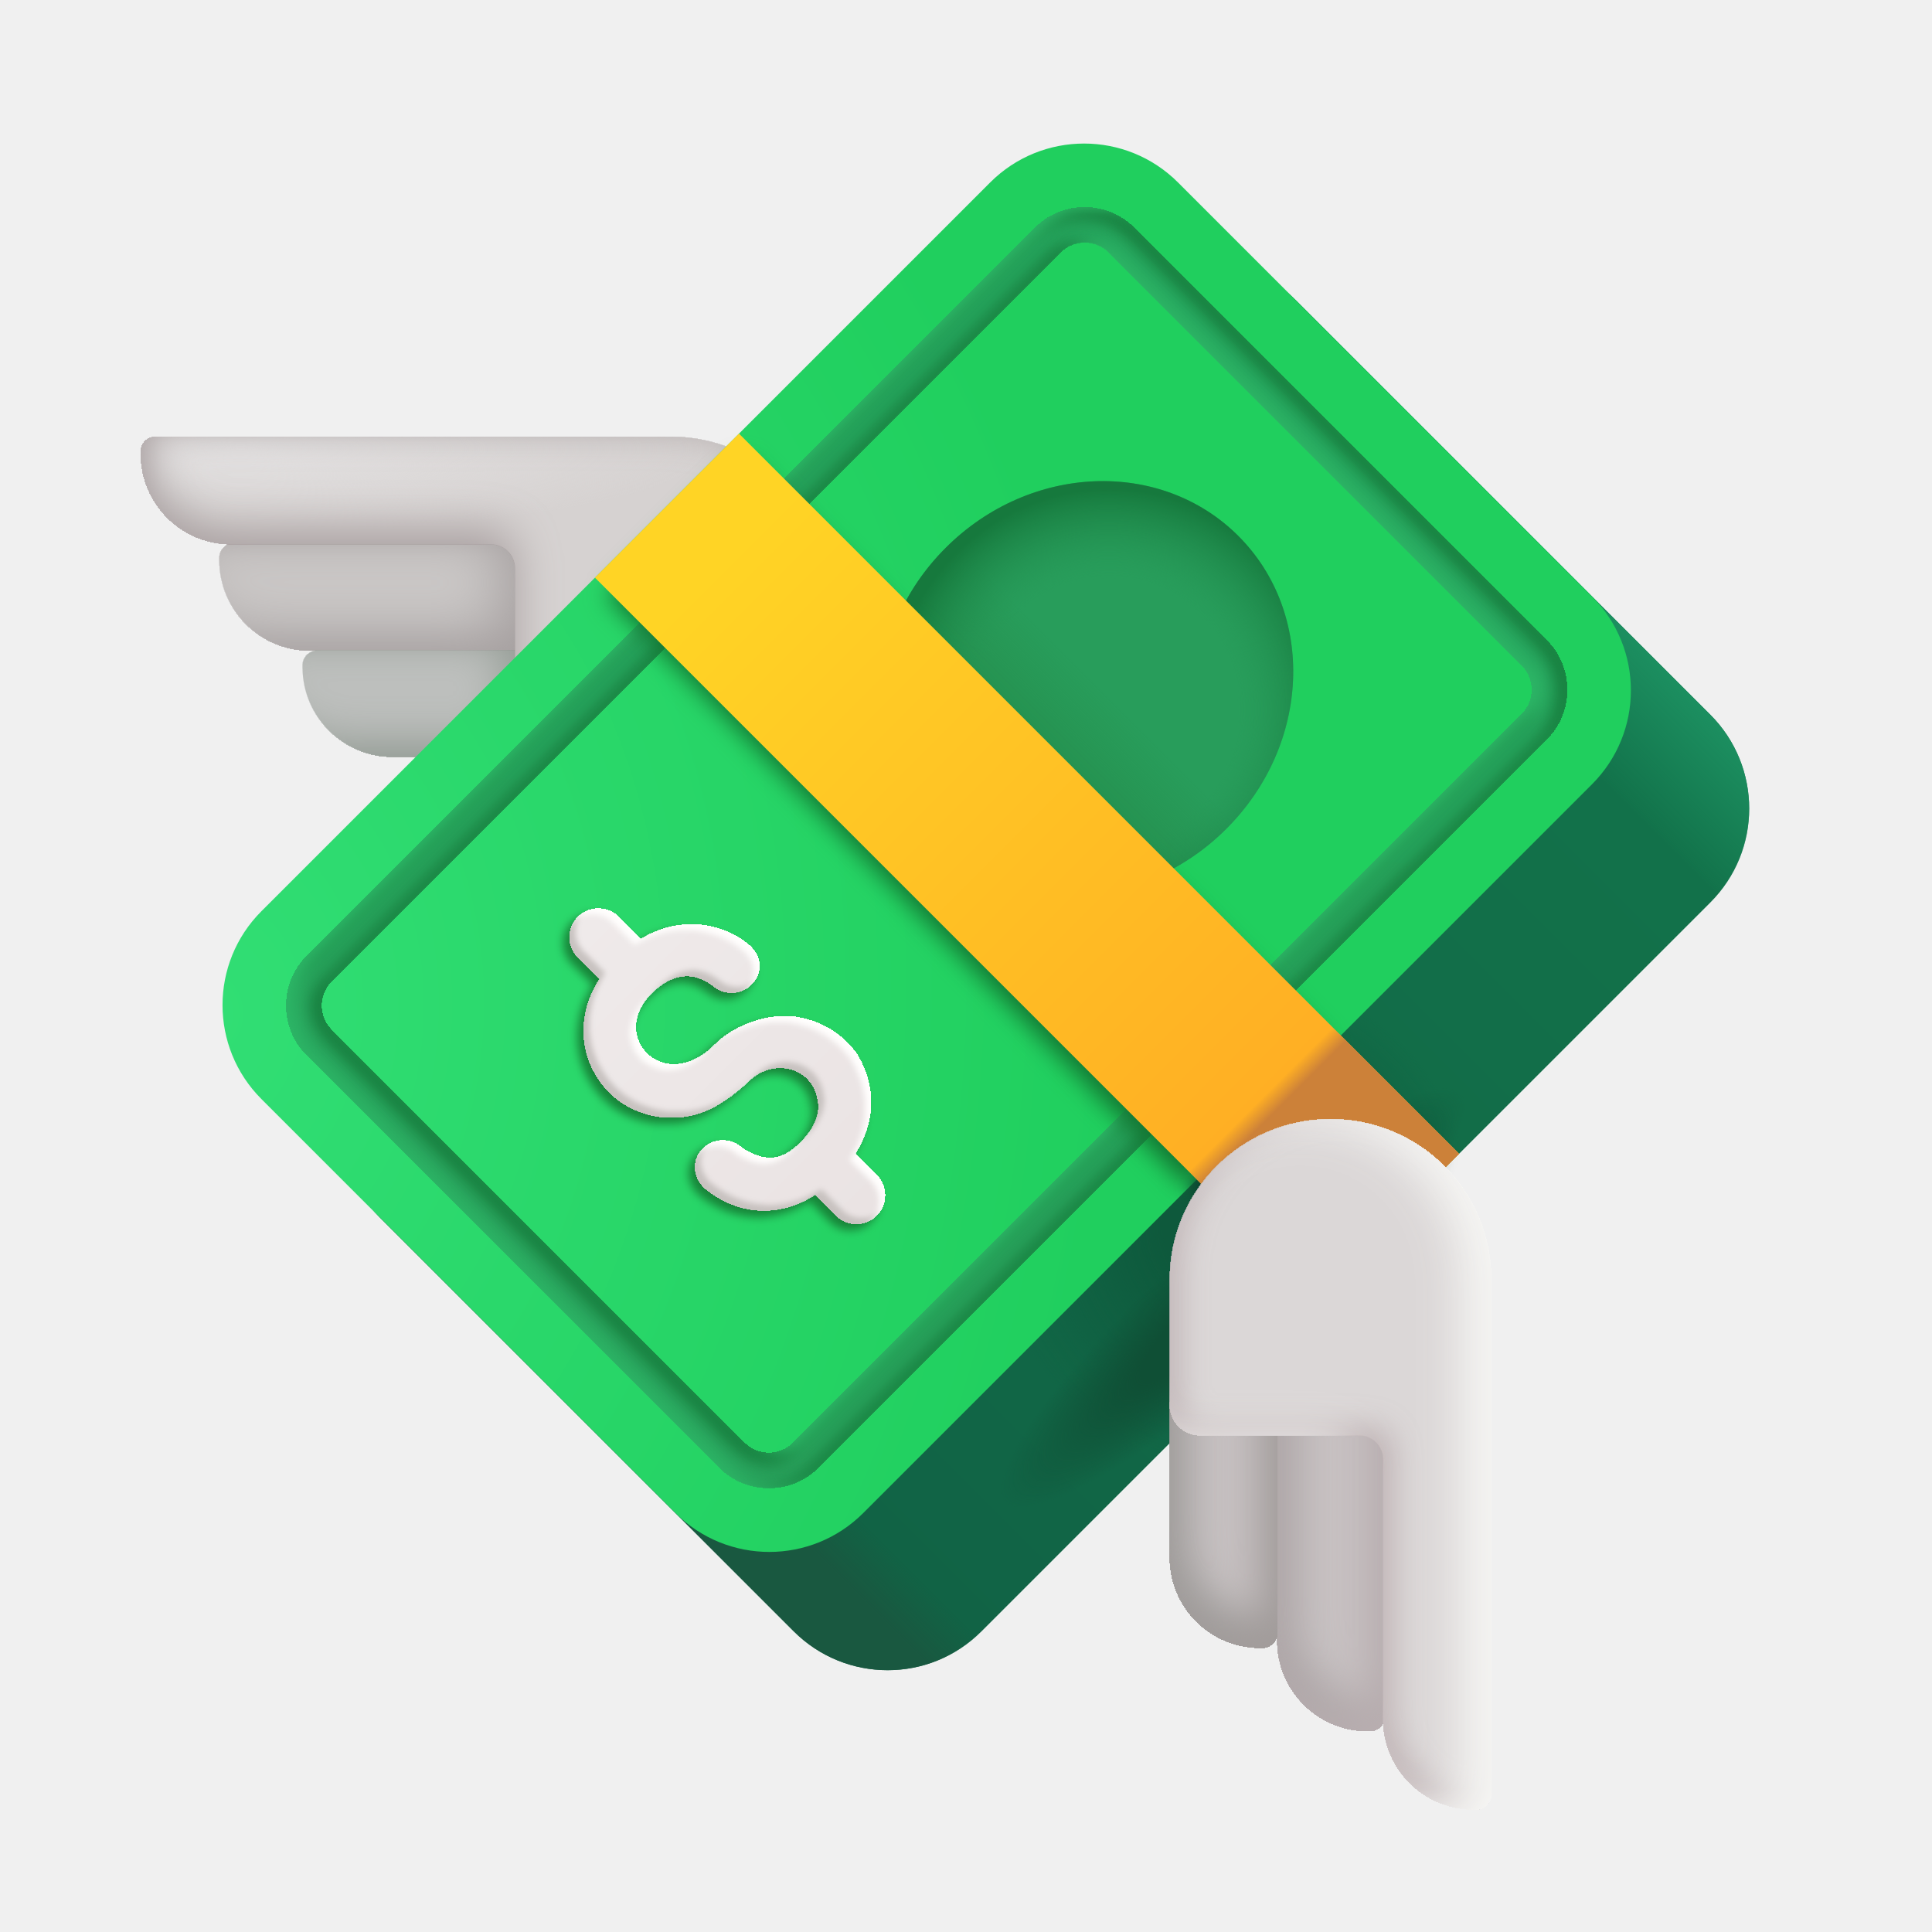
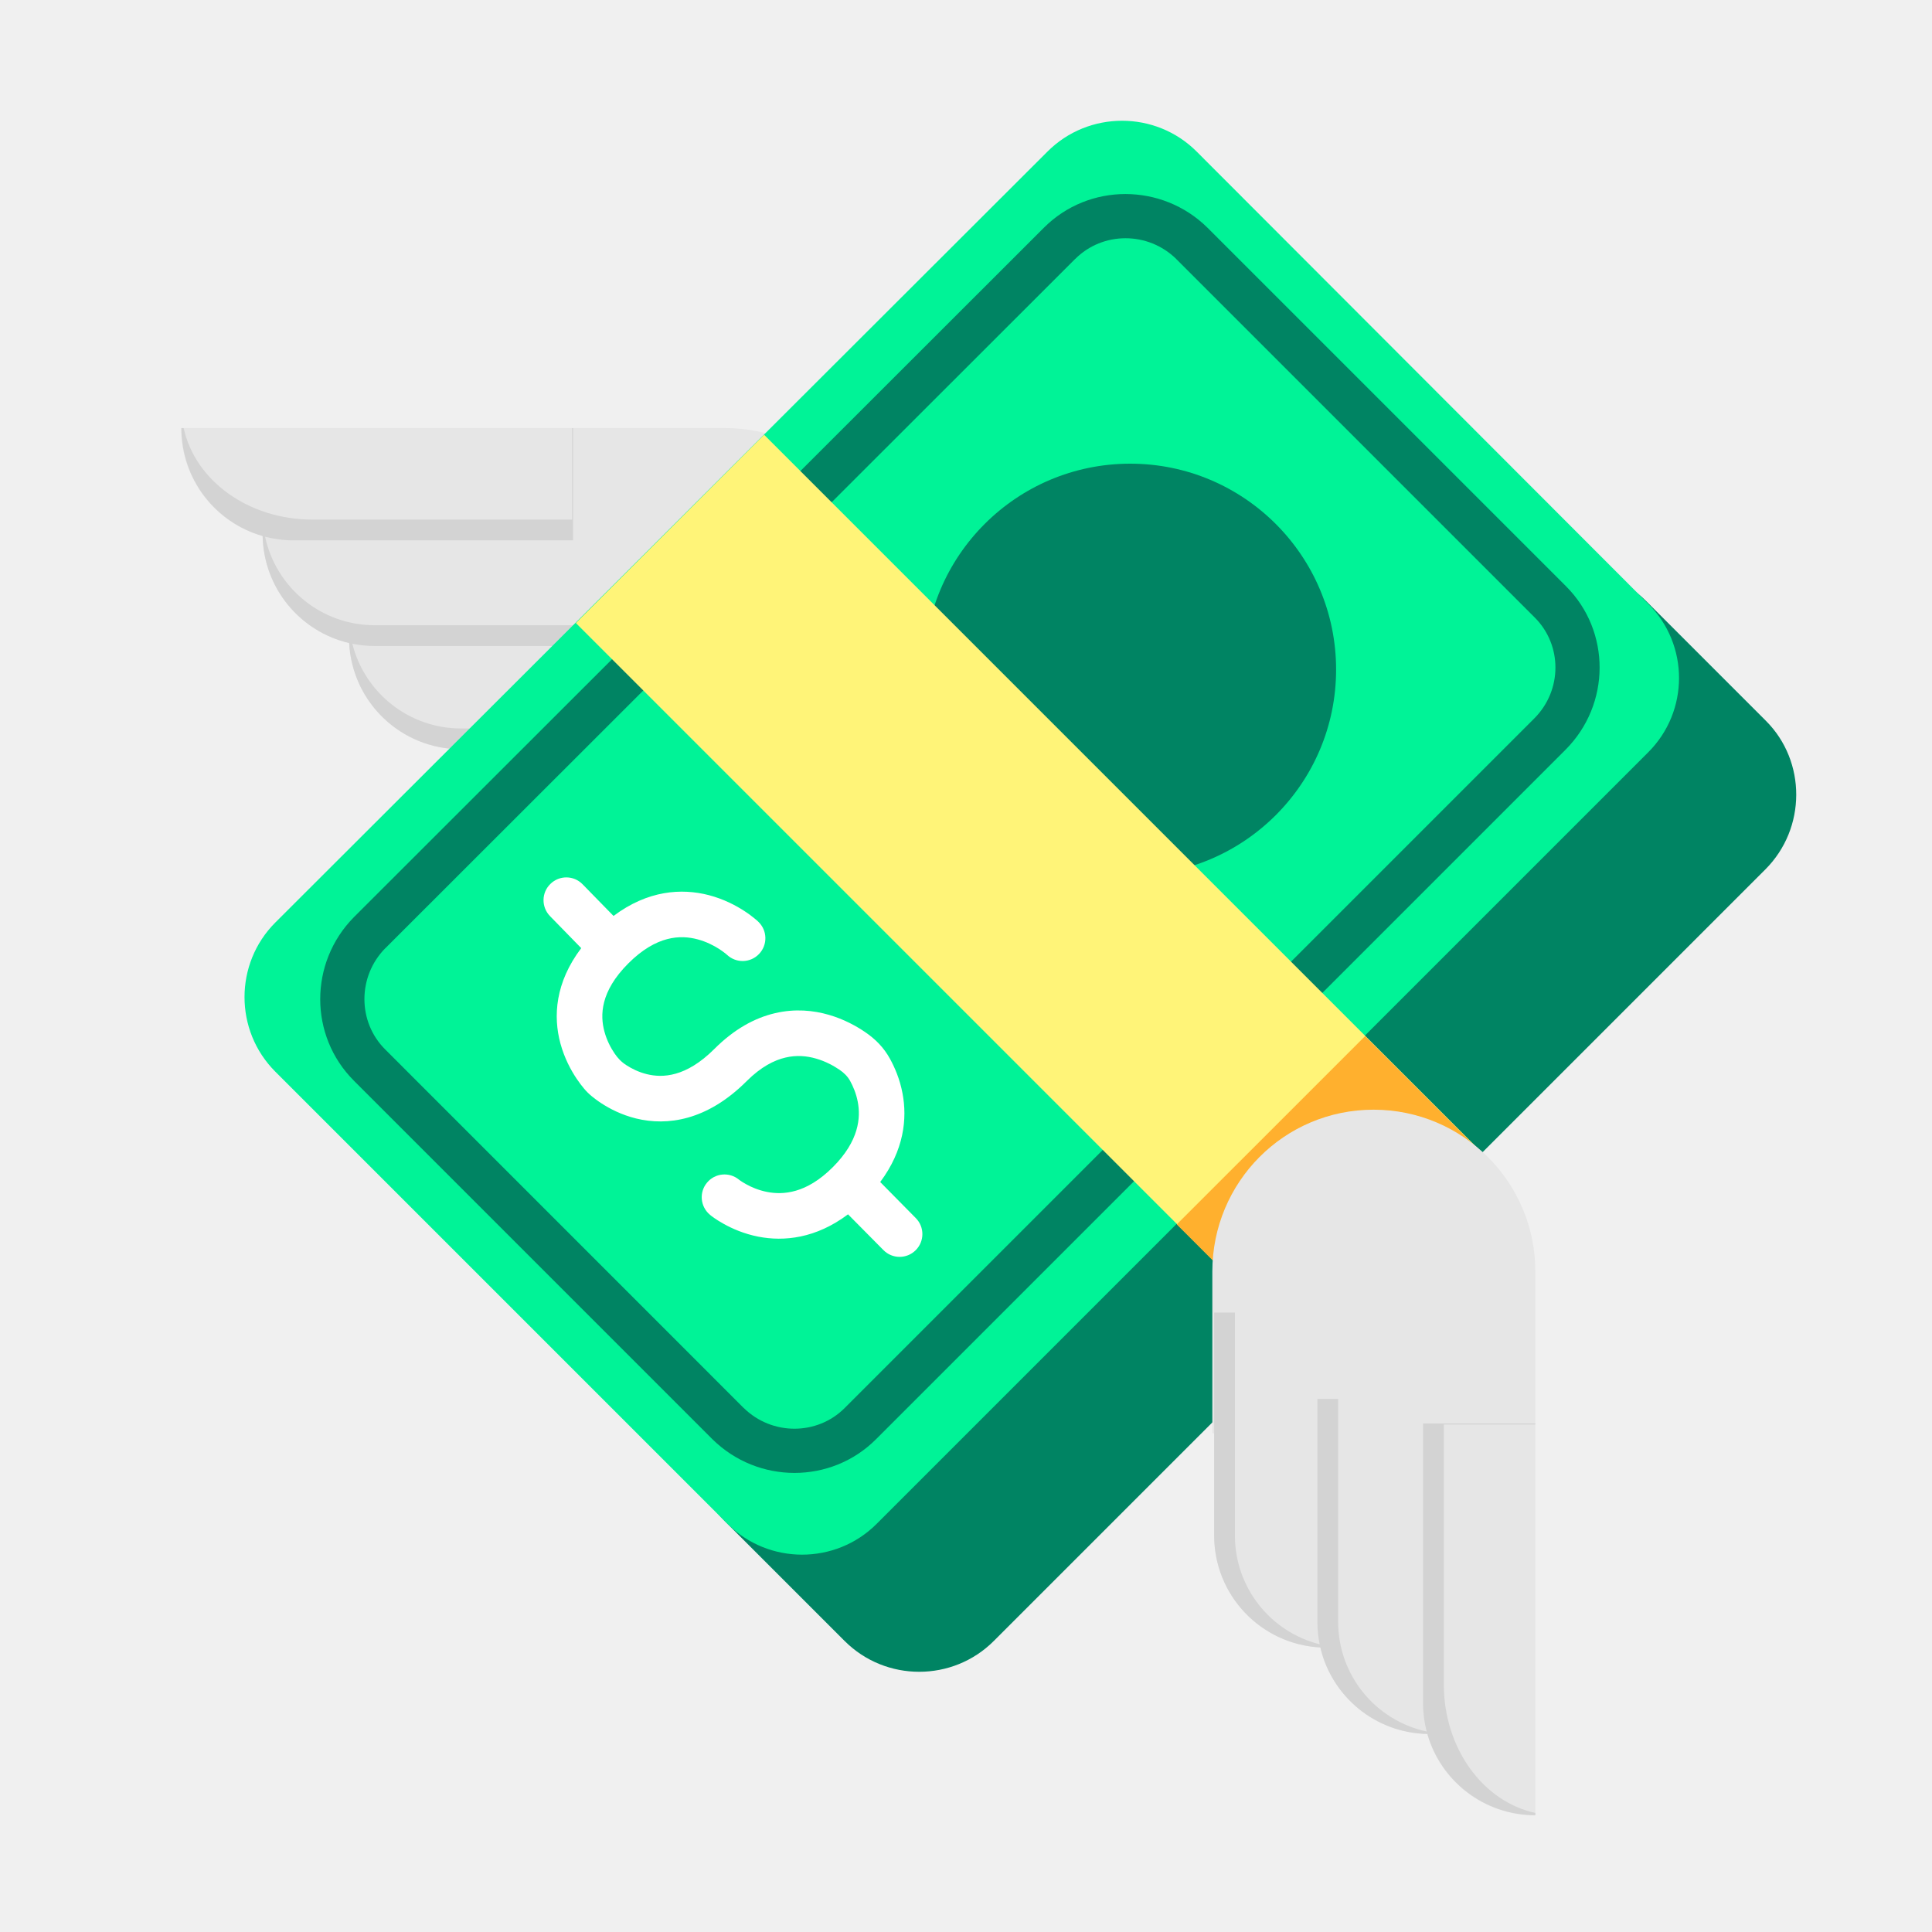
<svg xmlns="http://www.w3.org/2000/svg" width="32" height="32" viewBox="0 0 32 32" fill="none">
-   <g filter="url(#filter0_i_18_21522)">
-     <path d="M9.081 10.775V8.994L3.882 8.994C3.744 8.994 3.632 9.106 3.632 9.244L3.632 9.275C3.632 10.103 4.304 10.775 5.132 10.775H9.081Z" fill="#CBC8C7" />
-   </g>
-   <g filter="url(#filter1_i_18_21522)">
-     <path d="M9.081 12.536V10.775L5.261 10.775C5.123 10.775 5.011 10.886 5.011 11.022L5.011 11.053C5.011 11.871 5.683 12.536 6.511 12.536H9.081Z" fill="#BDBFBD" />
-   </g>
-   <g filter="url(#filter2_i_18_21522)">
-     <path d="M2.583 7.234C2.445 7.234 2.333 7.345 2.333 7.484V7.514C2.333 8.343 3.005 9.014 3.833 9.014H8.132C8.353 9.014 8.532 9.193 8.532 9.414V12.036C8.532 12.312 8.756 12.536 9.032 12.536H11.117C12.581 12.536 13.768 11.349 13.768 9.885C13.768 8.42 12.581 7.234 11.117 7.234L2.583 7.234Z" fill="#D6D2D1" />
-     <path d="M2.583 7.234C2.445 7.234 2.333 7.345 2.333 7.484V7.514C2.333 8.343 3.005 9.014 3.833 9.014H8.132C8.353 9.014 8.532 9.193 8.532 9.414V12.036C8.532 12.312 8.756 12.536 9.032 12.536H11.117C12.581 12.536 13.768 11.349 13.768 9.885C13.768 8.42 12.581 7.234 11.117 7.234L2.583 7.234Z" fill="url(#paint0_radial_18_21522)" />
-   </g>
-   <rect x="4.734" y="18.607" width="21.47" height="14.097" rx="2.2" transform="rotate(-45 4.7337 18.6069)" fill="url(#paint1_linear_18_21522)" />
-   <rect x="4.734" y="18.607" width="21.47" height="14.097" rx="2.2" transform="rotate(-45 4.7337 18.6069)" fill="url(#paint2_linear_18_21522)" />
-   <rect x="4.734" y="18.607" width="21.47" height="14.097" rx="2.2" transform="rotate(-45 4.7337 18.6069)" fill="url(#paint3_linear_18_21522)" />
-   <rect x="4.734" y="18.607" width="21.47" height="14.097" rx="2.2" transform="rotate(-45 4.7337 18.6069)" fill="url(#paint4_radial_18_21522)" />
-   <rect x="4.734" y="18.607" width="21.47" height="14.097" rx="2.2" transform="rotate(-45 4.7337 18.6069)" fill="url(#paint5_radial_18_21522)" />
-   <rect x="2.774" y="16.648" width="21.47" height="14.097" rx="2.2" transform="rotate(-45 2.77417 16.6475)" fill="url(#paint6_radial_18_21522)" />
-   <g filter="url(#filter3_iii_18_21522)">
-     <path fill-rule="evenodd" clip-rule="evenodd" d="M17.555 4.183L5.492 16.247C5.266 16.473 5.266 16.839 5.492 17.065L12.325 23.898C12.55 24.123 12.917 24.123 13.142 23.898L25.206 11.834C25.432 11.608 25.432 11.242 25.206 11.016L18.373 4.183C18.148 3.958 17.781 3.958 17.555 4.183ZM5.083 15.838C4.631 16.29 4.631 17.022 5.083 17.474L11.916 24.306C12.367 24.758 13.1 24.758 13.551 24.306L25.615 12.243C26.067 11.791 26.067 11.059 25.615 10.607L18.782 3.775C18.331 3.323 17.598 3.323 17.147 3.775L5.083 15.838Z" fill="url(#paint7_linear_18_21522)" />
-   </g>
-   <ellipse cx="17.99" cy="11.399" rx="3.566" ry="3.289" transform="rotate(-45 17.99 11.3995)" fill="#289D5B" />
-   <ellipse cx="17.99" cy="11.399" rx="3.566" ry="3.289" transform="rotate(-45 17.99 11.3995)" fill="url(#paint8_linear_18_21522)" />
-   <ellipse cx="17.99" cy="11.399" rx="3.566" ry="3.289" transform="rotate(-45 17.99 11.3995)" fill="url(#paint9_radial_18_21522)" />
-   <g filter="url(#filter4_f_18_21522)">
-     <path d="M10.048 9.865L12.315 7.598L22.037 17.32L19.685 19.672L10.048 9.865Z" fill="#127531" />
-   </g>
-   <g filter="url(#filter5_f_18_21522)">
-     <path d="M21.636 21.436L23.894 19.178L22.037 17.321L19.685 19.672L21.636 21.436Z" fill="#0B3F2E" />
-   </g>
-   <rect x="9.854" y="9.568" width="3.374" height="16.868" transform="rotate(-45 9.85388 9.56775)" fill="url(#paint10_linear_18_21522)" />
-   <rect x="9.854" y="9.568" width="3.374" height="16.868" transform="rotate(-45 9.85388 9.56775)" fill="url(#paint11_linear_18_21522)" />
-   <g filter="url(#filter6_dii_18_21522)">
-     <path d="M9.575 15.857C9.39 15.673 9.39 15.373 9.575 15.188C9.76 15.004 10.059 15.004 10.244 15.188L10.612 15.557C11.291 15.144 11.984 15.312 12.382 15.636C12.609 15.82 12.636 16.072 12.475 16.271C12.314 16.469 12.022 16.499 11.824 16.338C11.694 16.232 11.289 15.953 10.787 16.456C10.067 17.176 11 18.143 11.835 17.308C12.192 16.95 12.778 16.779 13.187 16.846C13.613 16.915 13.943 17.129 14.178 17.441C14.532 18.004 14.485 18.596 14.164 19.109L14.518 19.463C14.703 19.648 14.703 19.947 14.518 20.132C14.334 20.317 14.034 20.317 13.85 20.132L13.503 19.785C12.936 20.152 12.27 20.149 11.7 19.7C11.5 19.541 11.45 19.266 11.608 19.066C11.766 18.865 12.057 18.831 12.258 18.989C12.357 19.068 12.519 19.158 12.694 19.177C12.843 19.194 13.029 19.155 13.257 18.926C13.542 18.642 13.588 18.388 13.543 18.198C13.445 17.657 12.79 17.52 12.403 17.906C11.865 18.402 11.48 18.525 11.049 18.507C10.699 18.492 10.345 18.344 10.092 18.091C9.93 17.93 9.715 17.619 9.677 17.225C9.645 16.908 9.712 16.557 9.933 16.215L9.575 15.857Z" fill="url(#paint12_linear_18_21522)" />
-   </g>
-   <g filter="url(#filter7_ii_18_21522)">
-     <path d="M21.156 23.223H22.937V28.422C22.937 28.56 22.825 28.672 22.687 28.672H22.656C21.828 28.672 21.156 28 21.156 27.172V23.223Z" fill="#C8C2C3" />
-   </g>
-   <g filter="url(#filter8_ii_18_21522)">
-     <path d="M19.376 23.223H21.156V27.043C21.156 27.181 21.044 27.293 20.906 27.293H20.876C20.047 27.293 19.376 26.621 19.376 25.793V23.223Z" fill="#C8C2C3" />
-   </g>
-   <g filter="url(#filter9_ii_18_21522)">
-     <path d="M22.037 18.537C20.567 18.537 19.376 19.724 19.376 21.188V23.272C19.376 23.548 19.6 23.772 19.878 23.772H22.509C22.73 23.772 22.91 23.951 22.91 24.172V28.471C22.91 29.299 23.584 29.971 24.416 29.971H24.447C24.585 29.971 24.698 29.859 24.698 29.721L24.698 21.188C24.698 19.724 23.506 18.537 22.037 18.537Z" fill="#DBD7D7" />
-   </g>
-   <defs>
-     <filter id="filter0_i_18_21522" x="2.882" y="8.744" width="6.199" height="2.031" filterUnits="userSpaceOnUse" color-interpolation-filters="sRGB">
-       <feFlood flood-opacity="0" result="BackgroundImageFix" />
-       <feBlend mode="normal" in="SourceGraphic" in2="BackgroundImageFix" result="shape" />
-       <feColorMatrix in="SourceAlpha" type="matrix" values="0 0 0 0 0 0 0 0 0 0 0 0 0 0 0 0 0 0 127 0" result="hardAlpha" />
-       <feOffset dx="-0.75" dy="-0.25" />
-       <feGaussianBlur stdDeviation="0.5" />
-       <feComposite in2="hardAlpha" operator="arithmetic" k2="-1" k3="1" />
-       <feColorMatrix type="matrix" values="0 0 0 0 0.647 0 0 0 0 0.624 0 0 0 0 0.624 0 0 0 1 0" />
-       <feBlend mode="normal" in2="shape" result="effect1_innerShadow_18_21522" />
-     </filter>
-     <filter id="filter1_i_18_21522" x="4.261" y="10.525" width="4.82" height="2.011" filterUnits="userSpaceOnUse" color-interpolation-filters="sRGB">
-       <feFlood flood-opacity="0" result="BackgroundImageFix" />
-       <feBlend mode="normal" in="SourceGraphic" in2="BackgroundImageFix" result="shape" />
-       <feColorMatrix in="SourceAlpha" type="matrix" values="0 0 0 0 0 0 0 0 0 0 0 0 0 0 0 0 0 0 127 0" result="hardAlpha" />
-       <feOffset dx="-0.75" dy="-0.25" />
-       <feGaussianBlur stdDeviation="0.375" />
-       <feComposite in2="hardAlpha" operator="arithmetic" k2="-1" k3="1" />
-       <feColorMatrix type="matrix" values="0 0 0 0 0.58 0 0 0 0 0.612 0 0 0 0 0.584 0 0 0 1 0" />
-       <feBlend mode="normal" in2="shape" result="effect1_innerShadow_18_21522" />
-     </filter>
-     <filter id="filter2_i_18_21522" x="2.333" y="6.984" width="11.434" height="5.552" filterUnits="userSpaceOnUse" color-interpolation-filters="sRGB">
-       <feFlood flood-opacity="0" result="BackgroundImageFix" />
-       <feBlend mode="normal" in="SourceGraphic" in2="BackgroundImageFix" result="shape" />
-       <feColorMatrix in="SourceAlpha" type="matrix" values="0 0 0 0 0 0 0 0 0 0 0 0 0 0 0 0 0 0 127 0" result="hardAlpha" />
-       <feOffset dy="-0.25" />
-       <feGaussianBlur stdDeviation="0.375" />
-       <feComposite in2="hardAlpha" operator="arithmetic" k2="-1" k3="1" />
-       <feColorMatrix type="matrix" values="0 0 0 0 0.659 0 0 0 0 0.624 0 0 0 0 0.627 0 0 0 1 0" />
-       <feBlend mode="normal" in2="shape" result="effect1_innerShadow_18_21522" />
-     </filter>
-     <filter id="filter3_iii_18_21522" x="4.544" y="3.436" width="21.61" height="21.41" filterUnits="userSpaceOnUse" color-interpolation-filters="sRGB">
-       <feFlood flood-opacity="0" result="BackgroundImageFix" />
-       <feBlend mode="normal" in="SourceGraphic" in2="BackgroundImageFix" result="shape" />
-       <feColorMatrix in="SourceAlpha" type="matrix" values="0 0 0 0 0 0 0 0 0 0 0 0 0 0 0 0 0 0 127 0" result="hardAlpha" />
-       <feOffset dy="0.2" />
-       <feGaussianBlur stdDeviation="0.125" />
-       <feComposite in2="hardAlpha" operator="arithmetic" k2="-1" k3="1" />
-       <feColorMatrix type="matrix" values="0 0 0 0 0.094 0 0 0 0 0.51 0 0 0 0 0.255 0 0 0 1 0" />
-       <feBlend mode="normal" in2="shape" result="effect1_innerShadow_18_21522" />
-       <feColorMatrix in="SourceAlpha" type="matrix" values="0 0 0 0 0 0 0 0 0 0 0 0 0 0 0 0 0 0 127 0" result="hardAlpha" />
-       <feOffset dx="-0.2" />
-       <feGaussianBlur stdDeviation="0.125" />
-       <feComposite in2="hardAlpha" operator="arithmetic" k2="-1" k3="1" />
-       <feColorMatrix type="matrix" values="0 0 0 0 0.094 0 0 0 0 0.51 0 0 0 0 0.255 0 0 0 1 0" />
-       <feBlend mode="normal" in2="effect1_innerShadow_18_21522" result="effect2_innerShadow_18_21522" />
-       <feColorMatrix in="SourceAlpha" type="matrix" values="0 0 0 0 0 0 0 0 0 0 0 0 0 0 0 0 0 0 127 0" result="hardAlpha" />
-       <feOffset dx="0.2" />
-       <feGaussianBlur stdDeviation="0.125" />
-       <feComposite in2="hardAlpha" operator="arithmetic" k2="-1" k3="1" />
-       <feColorMatrix type="matrix" values="0 0 0 0 0.173 0 0 0 0 0.71 0 0 0 0 0.4 0 0 0 1 0" />
-       <feBlend mode="normal" in2="effect2_innerShadow_18_21522" result="effect3_innerShadow_18_21522" />
-     </filter>
-     <filter id="filter4_f_18_21522" x="9.648" y="7.198" width="12.788" height="12.873" filterUnits="userSpaceOnUse" color-interpolation-filters="sRGB">
-       <feFlood flood-opacity="0" result="BackgroundImageFix" />
-       <feBlend mode="normal" in="SourceGraphic" in2="BackgroundImageFix" result="shape" />
-       <feGaussianBlur stdDeviation="0.2" result="effect1_foregroundBlur_18_21522" />
-     </filter>
-     <filter id="filter5_f_18_21522" x="19.435" y="17.071" width="4.709" height="4.615" filterUnits="userSpaceOnUse" color-interpolation-filters="sRGB">
-       <feFlood flood-opacity="0" result="BackgroundImageFix" />
-       <feBlend mode="normal" in="SourceGraphic" in2="BackgroundImageFix" result="shape" />
-       <feGaussianBlur stdDeviation="0.125" result="effect1_foregroundBlur_18_21522" />
-     </filter>
-     <filter id="filter6_dii_18_21522" x="9.186" y="14.95" width="5.57" height="5.57" filterUnits="userSpaceOnUse" color-interpolation-filters="sRGB">
-       <feFlood flood-opacity="0" result="BackgroundImageFix" />
-       <feColorMatrix in="SourceAlpha" type="matrix" values="0 0 0 0 0 0 0 0 0 0 0 0 0 0 0 0 0 0 127 0" result="hardAlpha" />
-       <feOffset dx="-0.1" dy="0.1" />
-       <feGaussianBlur stdDeviation="0.075" />
-       <feComposite in2="hardAlpha" operator="out" />
-       <feColorMatrix type="matrix" values="0 0 0 0 0.09 0 0 0 0 0.522 0 0 0 0 0.224 0 0 0 1 0" />
-       <feBlend mode="normal" in2="BackgroundImageFix" result="effect1_dropShadow_18_21522" />
-       <feBlend mode="normal" in="SourceGraphic" in2="effect1_dropShadow_18_21522" result="shape" />
-       <feColorMatrix in="SourceAlpha" type="matrix" values="0 0 0 0 0 0 0 0 0 0 0 0 0 0 0 0 0 0 127 0" result="hardAlpha" />
-       <feOffset dx="0.1" dy="-0.1" />
-       <feGaussianBlur stdDeviation="0.05" />
-       <feComposite in2="hardAlpha" operator="arithmetic" k2="-1" k3="1" />
-       <feColorMatrix type="matrix" values="0 0 0 0 0.784 0 0 0 0 0.761 0 0 0 0 0.753 0 0 0 1 0" />
-       <feBlend mode="normal" in2="shape" result="effect2_innerShadow_18_21522" />
-       <feColorMatrix in="SourceAlpha" type="matrix" values="0 0 0 0 0 0 0 0 0 0 0 0 0 0 0 0 0 0 127 0" result="hardAlpha" />
-       <feOffset dx="-0.1" dy="0.1" />
-       <feGaussianBlur stdDeviation="0.05" />
-       <feComposite in2="hardAlpha" operator="arithmetic" k2="-1" k3="1" />
-       <feColorMatrix type="matrix" values="0 0 0 0 1 0 0 0 0 0.996 0 0 0 0 0.992 0 0 0 1 0" />
-       <feBlend mode="normal" in2="effect2_innerShadow_18_21522" result="effect3_innerShadow_18_21522" />
-     </filter>
-     <filter id="filter7_ii_18_21522" x="20.856" y="22.923" width="2.381" height="5.749" filterUnits="userSpaceOnUse" color-interpolation-filters="sRGB">
-       <feFlood flood-opacity="0" result="BackgroundImageFix" />
-       <feBlend mode="normal" in="SourceGraphic" in2="BackgroundImageFix" result="shape" />
-       <feColorMatrix in="SourceAlpha" type="matrix" values="0 0 0 0 0 0 0 0 0 0 0 0 0 0 0 0 0 0 127 0" result="hardAlpha" />
-       <feOffset dx="0.3" dy="-0.3" />
-       <feGaussianBlur stdDeviation="0.375" />
-       <feComposite in2="hardAlpha" operator="arithmetic" k2="-1" k3="1" />
-       <feColorMatrix type="matrix" values="0 0 0 0 0.659 0 0 0 0 0.631 0 0 0 0 0.635 0 0 0 1 0" />
-       <feBlend mode="normal" in2="shape" result="effect1_innerShadow_18_21522" />
-       <feColorMatrix in="SourceAlpha" type="matrix" values="0 0 0 0 0 0 0 0 0 0 0 0 0 0 0 0 0 0 127 0" result="hardAlpha" />
-       <feOffset dx="-0.3" dy="-0.3" />
-       <feGaussianBlur stdDeviation="0.375" />
-       <feComposite in2="hardAlpha" operator="arithmetic" k2="-1" k3="1" />
-       <feColorMatrix type="matrix" values="0 0 0 0 0.722 0 0 0 0 0.682 0 0 0 0 0.69 0 0 0 1 0" />
-       <feBlend mode="normal" in2="effect1_innerShadow_18_21522" result="effect2_innerShadow_18_21522" />
-     </filter>
-     <filter id="filter8_ii_18_21522" x="19.076" y="22.923" width="2.381" height="4.37" filterUnits="userSpaceOnUse" color-interpolation-filters="sRGB">
-       <feFlood flood-opacity="0" result="BackgroundImageFix" />
-       <feBlend mode="normal" in="SourceGraphic" in2="BackgroundImageFix" result="shape" />
-       <feColorMatrix in="SourceAlpha" type="matrix" values="0 0 0 0 0 0 0 0 0 0 0 0 0 0 0 0 0 0 127 0" result="hardAlpha" />
-       <feOffset dx="0.3" dy="-0.3" />
-       <feGaussianBlur stdDeviation="0.375" />
-       <feComposite in2="hardAlpha" operator="arithmetic" k2="-1" k3="1" />
-       <feColorMatrix type="matrix" values="0 0 0 0 0.612 0 0 0 0 0.604 0 0 0 0 0.596 0 0 0 1 0" />
-       <feBlend mode="normal" in2="shape" result="effect1_innerShadow_18_21522" />
-       <feColorMatrix in="SourceAlpha" type="matrix" values="0 0 0 0 0 0 0 0 0 0 0 0 0 0 0 0 0 0 127 0" result="hardAlpha" />
-       <feOffset dx="-0.3" dy="-0.3" />
-       <feGaussianBlur stdDeviation="0.375" />
-       <feComposite in2="hardAlpha" operator="arithmetic" k2="-1" k3="1" />
-       <feColorMatrix type="matrix" values="0 0 0 0 0.635 0 0 0 0 0.612 0 0 0 0 0.608 0 0 0 1 0" />
-       <feBlend mode="normal" in2="effect1_innerShadow_18_21522" result="effect2_innerShadow_18_21522" />
-     </filter>
-     <filter id="filter9_ii_18_21522" x="18.876" y="18.387" width="5.972" height="11.584" filterUnits="userSpaceOnUse" color-interpolation-filters="sRGB">
-       <feFlood flood-opacity="0" result="BackgroundImageFix" />
-       <feBlend mode="normal" in="SourceGraphic" in2="BackgroundImageFix" result="shape" />
-       <feColorMatrix in="SourceAlpha" type="matrix" values="0 0 0 0 0 0 0 0 0 0 0 0 0 0 0 0 0 0 127 0" result="hardAlpha" />
-       <feOffset dx="0.15" dy="-0.15" />
-       <feGaussianBlur stdDeviation="0.25" />
-       <feComposite in2="hardAlpha" operator="arithmetic" k2="-1" k3="1" />
-       <feColorMatrix type="matrix" values="0 0 0 0 0.729 0 0 0 0 0.678 0 0 0 0 0.686 0 0 0 1 0" />
-       <feBlend mode="normal" in2="shape" result="effect1_innerShadow_18_21522" />
-       <feColorMatrix in="SourceAlpha" type="matrix" values="0 0 0 0 0 0 0 0 0 0 0 0 0 0 0 0 0 0 127 0" result="hardAlpha" />
-       <feOffset dx="-0.5" />
-       <feGaussianBlur stdDeviation="0.375" />
-       <feComposite in2="hardAlpha" operator="arithmetic" k2="-1" k3="1" />
-       <feColorMatrix type="matrix" values="0 0 0 0 0.965 0 0 0 0 0.965 0 0 0 0 0.957 0 0 0 1 0" />
-       <feBlend mode="normal" in2="effect1_innerShadow_18_21522" result="effect2_innerShadow_18_21522" />
-     </filter>
-     <radialGradient id="paint0_radial_18_21522" cx="0" cy="0" r="1" gradientUnits="userSpaceOnUse" gradientTransform="translate(3.96625 7.43723) scale(7.79237 1.37865)">
-       <stop stop-color="#E3E1E1" />
-       <stop offset="1" stop-color="#E3E1E1" stop-opacity="0" />
-     </radialGradient>
-     <linearGradient id="paint1_linear_18_21522" x1="24.806" y1="31.764" x2="5.481" y2="31.764" gradientUnits="userSpaceOnUse">
-       <stop stop-color="#12724A" />
-       <stop offset="1" stop-color="#116245" />
-     </linearGradient>
-     <linearGradient id="paint2_linear_18_21522" x1="26.204" y1="31.089" x2="24.156" y2="31.089" gradientUnits="userSpaceOnUse">
-       <stop stop-color="#1C8F60" />
-       <stop offset="1" stop-color="#1C8F60" stop-opacity="0" />
-     </linearGradient>
-     <linearGradient id="paint3_linear_18_21522" x1="4.734" y1="30.993" x2="6.854" y2="30.993" gradientUnits="userSpaceOnUse">
-       <stop offset="0.557" stop-color="#195840" />
-       <stop offset="1" stop-color="#195840" stop-opacity="0" />
-     </linearGradient>
-     <radialGradient id="paint4_radial_18_21522" cx="0" cy="0" r="1" gradientUnits="userSpaceOnUse" gradientTransform="translate(14.709 30.9012) rotate(159.806) scale(4.09673 3.88706)">
-       <stop offset="0.307" stop-color="#0E593C" />
-       <stop offset="1" stop-color="#0E593C" stop-opacity="0" />
-     </radialGradient>
-     <radialGradient id="paint5_radial_18_21522" cx="0" cy="0" r="1" gradientUnits="userSpaceOnUse" gradientTransform="translate(13.781 31.7409) rotate(-176.751) scale(5.06838 1.07475)">
-       <stop offset="0.396" stop-color="#0F4F35" />
-       <stop offset="1" stop-color="#0F4F35" stop-opacity="0" />
-     </radialGradient>
-     <radialGradient id="paint6_radial_18_21522" cx="0" cy="0" r="1" gradientUnits="userSpaceOnUse" gradientTransform="translate(3.24406 17.2017) rotate(48.2593) scale(14.9844 19.65)">
-       <stop stop-color="#31DE74" />
-       <stop offset="1" stop-color="#20CF5E" />
-     </radialGradient>
-     <linearGradient id="paint7_linear_18_21522" x1="16.55" y1="4.746" x2="14.88" y2="22.432" gradientUnits="userSpaceOnUse">
-       <stop stop-color="#24A35B" />
-       <stop offset="1" stop-color="#27A05A" />
-     </linearGradient>
-     <linearGradient id="paint8_linear_18_21522" x1="16.809" y1="11.797" x2="18.183" y2="11.797" gradientUnits="userSpaceOnUse">
-       <stop offset="0.228" stop-color="#269553" />
-       <stop offset="1" stop-color="#269553" stop-opacity="0" />
-     </linearGradient>
-     <radialGradient id="paint9_radial_18_21522" cx="0" cy="0" r="1" gradientUnits="userSpaceOnUse" gradientTransform="translate(17.99 11.9176) rotate(-40.8023) scale(3.72448 3.66082)">
-       <stop offset="0.587" stop-color="#249755" stop-opacity="0" />
-       <stop offset="0.987" stop-color="#16793D" />
-     </radialGradient>
-     <linearGradient id="paint10_linear_18_21522" x1="11.541" y1="10.845" x2="11.541" y2="24.195" gradientUnits="userSpaceOnUse">
-       <stop stop-color="#FFD425" />
-       <stop offset="1" stop-color="#FFAD24" />
-     </linearGradient>
-     <linearGradient id="paint11_linear_18_21522" x1="12.36" y1="26.436" x2="12.36" y2="23.472" gradientUnits="userSpaceOnUse">
-       <stop offset="0.894" stop-color="#CC8139" />
-       <stop offset="1" stop-color="#CC8139" stop-opacity="0" />
-     </linearGradient>
-     <linearGradient id="paint12_linear_18_21522" x1="9.571" y1="15.193" x2="14.514" y2="20.136" gradientUnits="userSpaceOnUse">
-       <stop stop-color="#EFEAEA" />
-       <stop offset="1" stop-color="#EAE3E3" />
-     </linearGradient>
-   </defs>
+   <path d="M12.01 12.44H9.33V12.41H7.64C6.644 12.41 5.835 11.634 5.783 10.651C4.972 10.462 4.368 9.745 4.35 8.88C3.569 8.659 3 7.943 3 7.09L9.33 7.09V7.09H12.01C13.49 7.09 14.69 8.29 14.69 9.77C14.69 11.25 13.49 12.44 12.01 12.44Z" fill="#E6E6E6" />
+   <path d="M9.492 7.09H9.476V8.606L5.174 8.606C4.11 8.606 3.229 7.955 3.042 7.09H3.005C3.005 7.941 3.572 8.656 4.35 8.878C4.368 9.744 4.972 10.462 5.783 10.651C5.835 11.634 6.644 12.41 7.64 12.41H11.33V12.066H7.64C6.768 12.066 6.039 11.471 5.836 10.663C5.957 10.687 6.082 10.7 6.21 10.7L9.9 10.7V10.356L6.21 10.356C5.315 10.356 4.571 9.73 4.391 8.89C4.542 8.929 4.701 8.95 4.865 8.95L9.492 8.95V7.09Z" fill="#D3D3D3" />
+   <path d="M29.24 14.4L16.46 27.18C15.78 27.86 14.67 27.86 13.99 27.18L12 25.19C11.32 24.51 11.32 23.4 12 22.72L24.79 9.95C25.47 9.27 26.58 9.27 27.26 9.95L29.25 11.94C29.92 12.61 29.92 13.72 29.24 14.4Z" fill="#008463" />
+   <path d="M27.3 12.46L14.52 25.24C13.84 25.92 12.73 25.92 12.05 25.24L4.56 17.75C3.88 17.07 3.88 15.96 4.56 15.28L17.35 2.51C18.03 1.83 19.14 1.83 19.82 2.51L27.3 10C27.98 10.68 27.98 11.78 27.3 12.46Z" fill="#00F397" />
+   <path d="M17.809 4.289C18.264 3.833 19.014 3.83 19.483 4.29L19.483 4.291L25.421 10.229C25.877 10.684 25.88 11.433 25.411 11.901L13.991 23.321C13.536 23.777 12.786 23.78 12.318 23.32L12.316 23.319L6.379 17.381C5.923 16.926 5.92 16.176 6.38 15.707L6.381 15.707L17.808 4.289L17.809 4.289ZM19.997 3.769C19.245 3.03 18.035 3.027 17.291 3.771L17.291 3.771L5.862 15.191L5.861 15.191L5.859 15.194C5.12 15.945 5.117 17.155 5.861 17.899L11.801 23.839L11.803 23.841C12.555 24.58 13.765 24.583 14.509 23.839L25.929 12.419C26.68 11.667 26.683 10.456 25.939 9.711L19.999 3.771L19.999 3.771L19.997 3.769ZM22.13 11.09C22.13 12.973 20.603 14.5 18.72 14.5C16.837 14.5 15.31 12.973 15.31 11.09C15.31 9.207 16.837 7.68 18.72 7.68C20.603 7.68 22.13 9.207 22.13 11.09Z" fill="#008463" />
+   <path d="M12.656 7.201L9.538 10.319L21.424 22.205L24.542 19.087L12.656 7.201Z" fill="#FFF478" />
+   <path d="M22.61 17.162L19.491 20.28L21.429 22.218L24.547 19.099L22.61 17.162Z" fill="#FFB02E" />
+   <path d="M9.65 14.647C9.505 14.497 9.266 14.494 9.117 14.64C8.967 14.785 8.964 15.024 9.11 15.174L9.627 15.704C9.195 16.274 9.161 16.835 9.282 17.282C9.349 17.529 9.458 17.728 9.549 17.864C9.595 17.933 9.638 17.988 9.67 18.026C9.71 18.075 9.756 18.12 9.805 18.16C9.843 18.191 9.896 18.232 9.964 18.276C10.098 18.363 10.293 18.466 10.537 18.526C11.05 18.651 11.71 18.564 12.367 17.907C12.606 17.668 12.825 17.56 13.008 17.517C13.192 17.473 13.364 17.489 13.518 17.534C13.675 17.579 13.808 17.653 13.904 17.718C13.976 17.767 14.039 17.827 14.081 17.904C14.127 17.988 14.18 18.107 14.207 18.248C14.257 18.51 14.231 18.895 13.793 19.333C13.356 19.77 12.97 19.794 12.705 19.742C12.562 19.714 12.441 19.661 12.356 19.613C12.314 19.59 12.282 19.569 12.262 19.555C12.252 19.548 12.245 19.542 12.241 19.54L12.239 19.538C12.078 19.407 11.842 19.429 11.71 19.589C11.576 19.749 11.599 19.988 11.76 20.121C11.76 20.121 11.76 20.122 11.76 20.122L11.762 20.123L11.767 20.127L11.782 20.139C11.793 20.148 11.809 20.159 11.828 20.173C11.867 20.2 11.921 20.235 11.99 20.273C12.125 20.348 12.32 20.436 12.56 20.483C12.985 20.566 13.514 20.513 14.046 20.113L14.632 20.705C14.778 20.854 15.017 20.855 15.165 20.709C15.314 20.562 15.315 20.323 15.168 20.175L14.579 19.578C14.973 19.051 15.029 18.528 14.948 18.107C14.903 17.868 14.816 17.674 14.742 17.539C14.639 17.351 14.502 17.212 14.327 17.093C14.187 16.998 13.982 16.882 13.729 16.809C13.475 16.735 13.168 16.703 12.834 16.782C12.498 16.861 12.159 17.047 11.833 17.373C11.36 17.846 10.97 17.854 10.716 17.792C10.576 17.758 10.458 17.697 10.375 17.643C10.291 17.589 10.232 17.527 10.177 17.445C10.117 17.356 10.05 17.232 10.011 17.085C9.939 16.819 9.94 16.424 10.407 15.957C10.874 15.49 11.274 15.485 11.549 15.557C11.698 15.596 11.825 15.662 11.916 15.721C11.96 15.75 11.994 15.776 12.016 15.793C12.027 15.802 12.034 15.809 12.038 15.812L12.042 15.815C12.193 15.957 12.43 15.951 12.573 15.8C12.717 15.649 12.711 15.41 12.559 15.266L12.559 15.265L12.557 15.264L12.552 15.259L12.538 15.246C12.526 15.236 12.511 15.223 12.491 15.207C12.452 15.175 12.397 15.133 12.327 15.088C12.189 14.998 11.988 14.891 11.739 14.826C11.291 14.71 10.73 14.744 10.162 15.171L9.65 14.647Z" fill="white" />
+   <path d="M20.08 23.74V21.06C20.08 19.58 21.27 18.38 22.75 18.38C24.23 18.38 25.43 19.58 25.43 21.06V22.95H25.43V30.07C24.577 30.07 23.861 29.5 23.64 28.72C22.775 28.702 22.058 28.098 21.869 27.287C20.886 27.235 20.11 26.426 20.11 25.43V23.74H20.08Z" fill="#E6E6E6" />
+   <path d="M20.454 25.43C20.454 26.302 21.049 27.031 21.857 27.234C21.833 27.113 21.82 26.988 21.82 26.86V23.17H22.164V26.86C22.164 27.755 22.79 28.499 23.63 28.679C23.591 28.527 23.57 28.369 23.57 28.205V23.578H25.43V23.594H23.914V27.896C23.914 28.96 24.565 29.841 25.43 30.028V30.065C24.579 30.065 23.864 29.498 23.642 28.72C22.776 28.702 22.058 28.098 21.869 27.287C20.886 27.235 20.11 26.426 20.11 25.43V21.74H20.454V25.43Z" fill="#D3D3D3" />
</svg>
